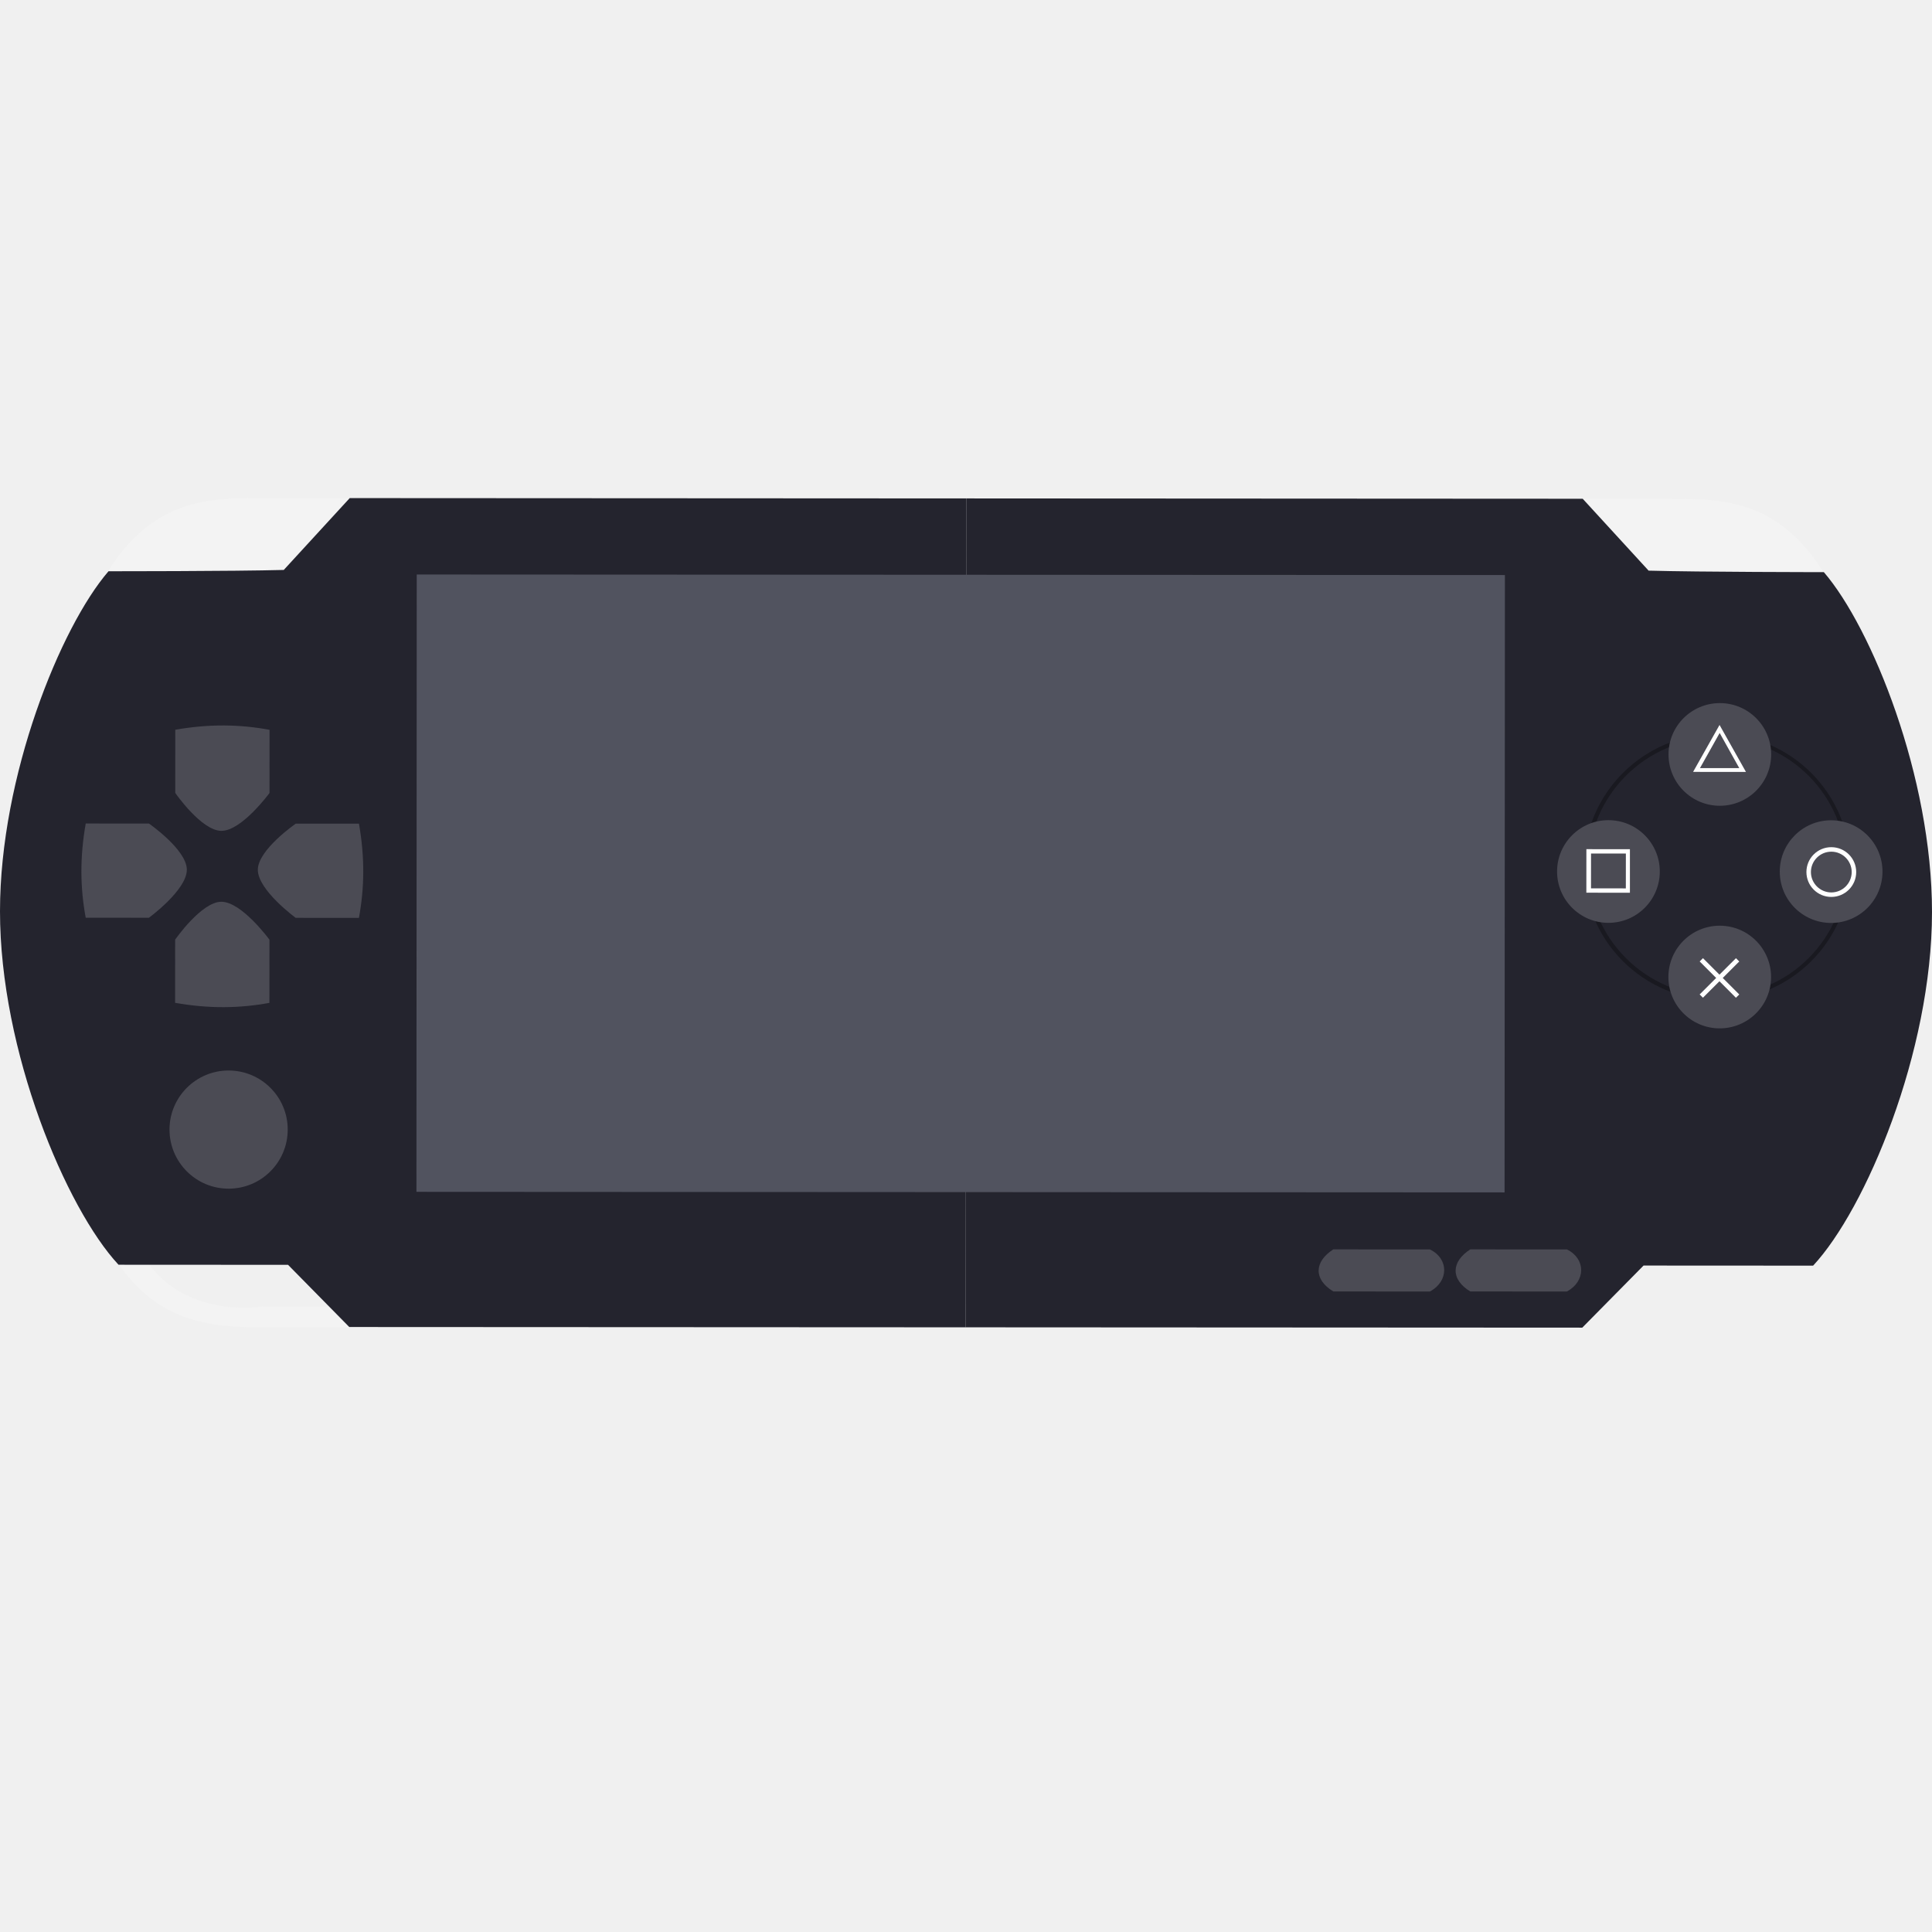
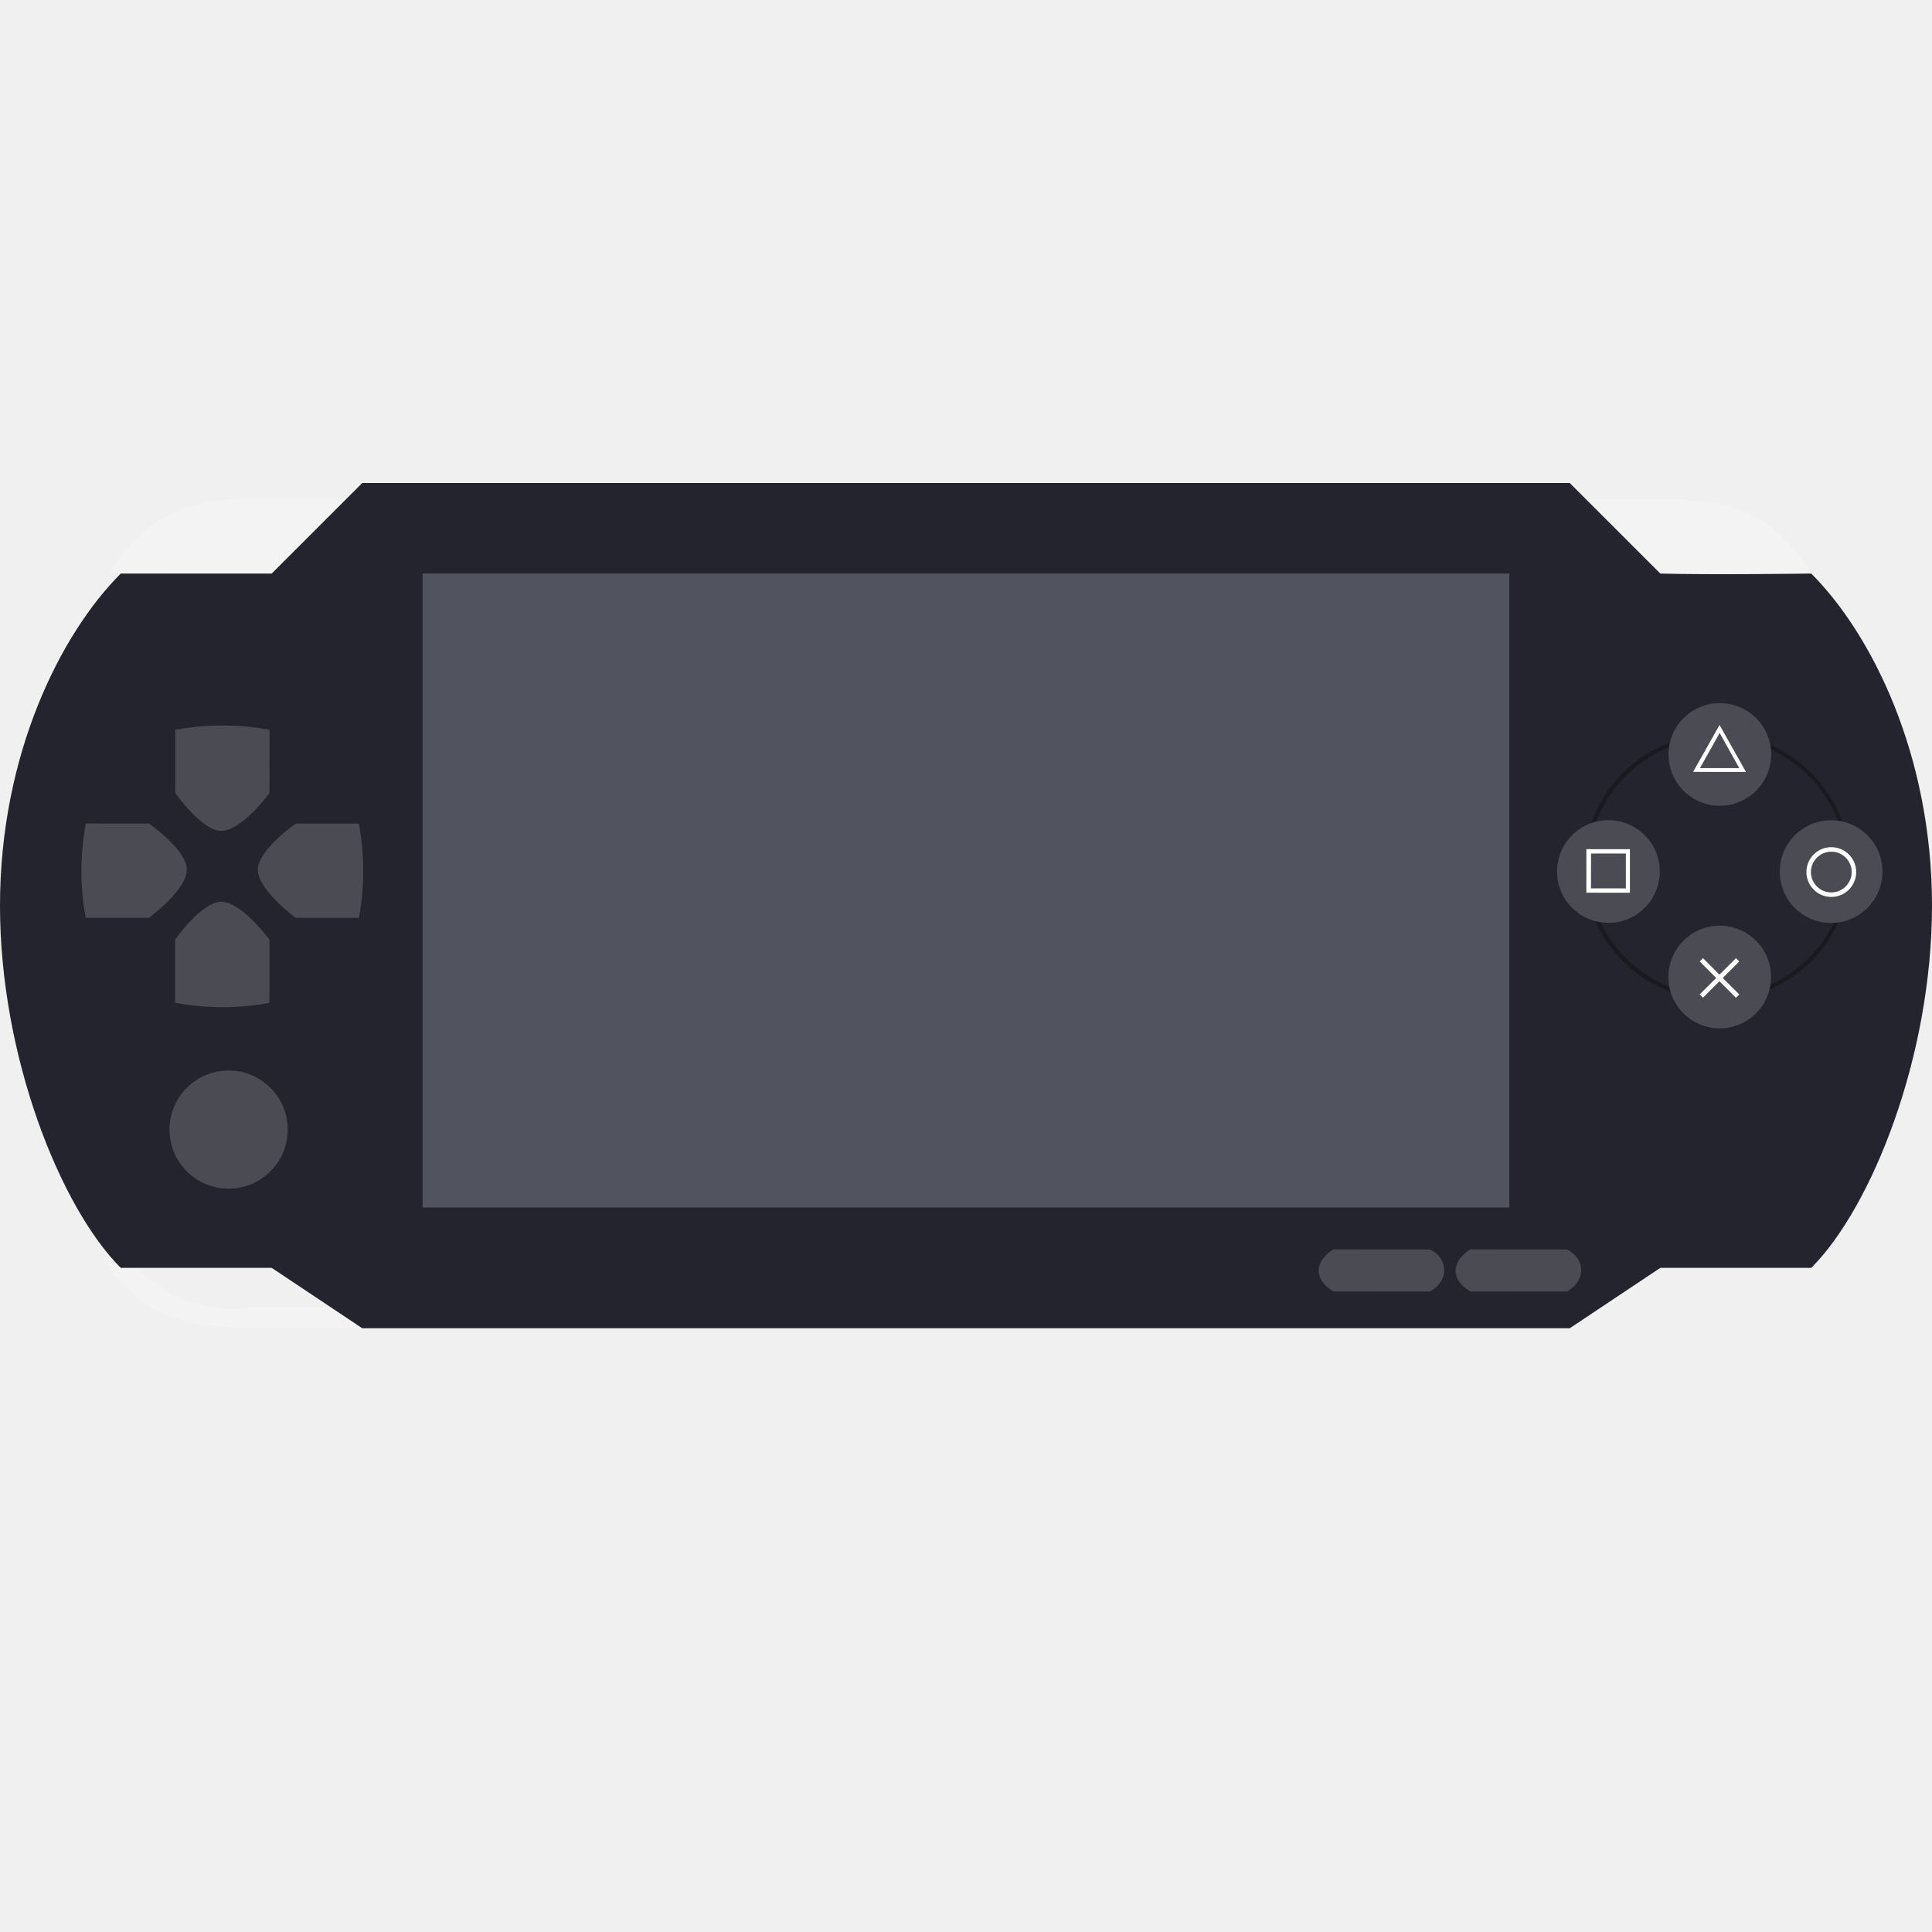
- <svg xmlns="http://www.w3.org/2000/svg" version="1.1" width="64" height="64">
-   <g id="Layer1" name="Layer 5" opacity="1">
+ <svg xmlns="http://www.w3.org/2000/svg" version="1.1" width="64" height="64" id="svg118">
+   <defs id="defs122" />
+   <g id="Layer1" name="Layer 5" transform="translate(-0.38251,0.0267)" style="opacity:1">
    <g id="Shape1">
-       <path id="shapePath1" d="M55.711,16.525 L52.223,16.523 L52.222,18.972 L60.422,18.976 C59.103,16.889 57.58,16.526 55.711,16.525 Z" style="stroke:none;fill-rule:evenodd;fill:#f3f3f3;fill-opacity:1;" />
+       <path id="shapePath1" d="M 55.711,16.525 52.223,16.523 52.222,18.972 60.422,18.976 C 59.103,16.889 57.58,16.526 55.711,16.525 Z" style="fill:#f3f3f3;fill-opacity:1;fill-rule:evenodd;stroke:none" />
    </g>
    <g id="Shape2">
-       <path id="shapePath2" d="M8.273,16.5 L11.761,16.502 L11.76,18.951 L3.56,18.946 C4.881,16.86 6.404,16.499 8.273,16.5 Z" style="stroke:none;fill-rule:evenodd;fill:#f3f3f3;fill-opacity:1;" />
+       <path id="shapePath2" d="m 8.713,16.5 3.488,0.002 -0.001,2.449 L 4,18.946 C 5.321,16.86 6.845,16.499 8.713,16.5 Z" style="fill:#f3f3f3;fill-opacity:1;fill-rule:evenodd;stroke:none" />
    </g>
    <g id="Shape3">
-       <path id="shapePath3" d="M8.687,43.971 L12.175,43.973 L12.176,43.278 L8.687,43.278 C8.687,43.278 6.087,43.724 4.781,41.656 C3.898,41.657 3.783,41.649 3.783,41.649 C5.102,43.736 6.818,43.971 8.687,43.971 Z" style="stroke:none;fill-rule:evenodd;fill:#f3f3f3;fill-opacity:1;" />
+       <path id="shapePath3" d="m 8.687,43.971 3.488,0.002 0.001,-0.695 H 8.687 c 0,0 -2.6,0.446 -3.905,-1.622 -0.883,4e-4 -0.999,-0.007 -0.999,-0.007 1.319,2.087 3.035,2.321 4.904,2.322 z" style="fill:#f3f3f3;fill-opacity:1;fill-rule:evenodd;stroke:none" />
    </g>
  </g>
  <g id="Layer2" name="Layer 4" opacity="1">
    <g id="Shape4">
-       <path id="shapePath4" d="M64,30.216 C64.002,25.74 62.008,20.8 60.417,18.953 C60.417,18.953 56.259,18.95 54.612,18.903 L52.429,16.522 L32.007,16.511 L31.993,43.969 L52.415,43.98 L54.445,41.923 C55.48,41.923 60.062,41.926 60.062,41.926 C61.8,40.062 63.998,34.853 64,30.216 Z" style="stroke:none;fill-rule:evenodd;fill:#24242e;fill-opacity:1;" />
+       <path id="shapePath4" d="m 64,30 c 0,-5 -2,-9 -4,-11 0,0 -3.353,0.047 -5,0 L 52,16 H 32 v 28 h 20 l 3,-2 c 1.035,5e-4 5,0 5,0 2,-2 4,-7 4,-12 z" style="fill:#24242e;fill-opacity:1;fill-rule:evenodd;stroke:none" />
    </g>
    <g id="Shape5">
-       <path id="shapePath5" d="M9.53676e-07,30.183 C0.002,25.707 2.002,20.769 3.595,18.923 C3.595,18.923 7.753,18.925 9.4,18.88 L11.585,16.5 L32.007,16.511 L31.993,43.969 L11.57,43.959 L9.542,41.899 C8.508,41.899 3.926,41.896 3.926,41.896 C2.189,40.03 -0.002,34.82 9.53676e-07,30.183 Z" style="stroke:none;fill-rule:evenodd;fill:#24242e;fill-opacity:1;" />
+       <path id="shapePath5" d="M 0,30 C 0,25 2,21 4,19 h 5 l 3,-3 H 32 V 44 H 12 L 9,42 C 7.965,41.999 4,42 4,42 2,40 0,35 0,30 Z" style="fill:#24242e;fill-opacity:1;fill-rule:evenodd;stroke:none" />
    </g>
  </g>
  <g id="Layer3" name="Layer 3" opacity="1">
    <g id="Shape6">
-       <path id="shapePath6" d="M13.805,19.031 L49.852,19.049 L49.841,39.5 L13.795,39.481 L13.805,19.031 Z" style="stroke:none;fill-rule:evenodd;fill:#51535f;fill-opacity:1;" />
+       <path id="shapePath6" d="M 14,19 H 50 V 40 H 14 Z" style="fill:#51535f;fill-opacity:1;fill-rule:evenodd;stroke:none" />
    </g>
  </g>
  <g id="Layer4" name="Layer 7" opacity="1">
    <g id="Shape7">
      <path id="shapePath7" d="M52.469,28.721 C52.47,26.286 54.446,24.312 56.882,24.313 C59.318,24.314 61.292,26.289 61.292,28.724 C61.291,31.16 59.315,33.133 56.879,33.132 C54.443,33.131 52.468,31.156 52.469,28.721 Z" style="stroke:none;fill-rule:evenodd;fill:#08080a;fill-opacity:0.365;" />
    </g>
    <g id="Shape8">
      <path id="shapePath8" d="M52.61,28.716 C52.611,26.355 54.527,24.442 56.889,24.444 C59.251,24.445 61.164,26.36 61.163,28.721 C61.162,31.082 59.246,32.995 56.884,32.993 C54.522,32.992 52.608,31.077 52.61,28.716 Z" style="stroke:none;fill-rule:evenodd;fill:#24242e;fill-opacity:1;" />
    </g>
  </g>
  <g id="Layer5" name="Layer 6" opacity="1">
    <g id="Shape9">
      <path id="shapePath9" d="M5.805,26.266 C5.805,26.266 6.674,27.522 7.334,27.523 C8.01,27.523 8.928,26.268 8.928,26.268 C8.928,26.268 8.929,25.369 8.929,24.176 C7.936,23.992 6.928,23.977 5.806,24.174 C5.805,25.335 5.805,26.266 5.805,26.266 Z" style="stroke:none;fill-rule:evenodd;fill:#4b4b54;fill-opacity:1;" />
    </g>
    <g id="Shape10">
      <path id="shapePath10" d="M5.802,31.127 C5.802,31.127 6.673,29.872 7.332,29.872 C8.009,29.873 8.926,31.129 8.926,31.129 C8.926,31.129 8.925,32.028 8.925,33.221 C7.931,33.404 6.923,33.418 5.801,33.22 C5.801,32.059 5.802,31.127 5.802,31.127 Z" style="stroke:none;fill-rule:evenodd;fill:#4b4b54;fill-opacity:1;" />
    </g>
    <g id="Shape11">
      <path id="shapePath11" d="M9.798,27.284 C9.798,27.284 8.541,28.152 8.541,28.812 C8.54,29.487 9.796,30.405 9.796,30.405 C9.796,30.405 10.696,30.405 11.89,30.406 C12.073,29.413 12.088,28.406 11.891,27.285 C10.73,27.284 9.798,27.284 9.798,27.284 Z" style="stroke:none;fill-rule:evenodd;fill:#4b4b54;fill-opacity:1;" />
    </g>
    <g id="Shape12">
      <path id="shapePath12" d="M4.934,27.281 C4.934,27.281 6.19,28.151 6.189,28.81 C6.189,29.486 4.932,30.402 4.932,30.402 C4.932,30.402 4.033,30.402 2.839,30.401 C2.656,29.408 2.642,28.402 2.84,27.28 C4.002,27.281 4.934,27.281 4.934,27.281 Z" style="stroke:none;fill-rule:evenodd;fill:#4b4b54;fill-opacity:1;" />
    </g>
    <g id="Shape13">
      <path id="shapePath13" d="M5.615,37.418 C5.616,36.337 6.493,35.461 7.574,35.462 C8.655,35.462 9.532,36.339 9.531,37.42 C9.53,38.501 8.653,39.377 7.572,39.376 C6.491,39.376 5.615,38.499 5.615,37.418 Z" style="stroke:none;fill-rule:evenodd;fill:#4b4b54;fill-opacity:1;" />
    </g>
    <g id="Shape14">
      <path id="shapePath14" d="M55.272,24.991 C55.272,24.052 56.034,23.291 56.973,23.291 C57.912,23.292 58.673,24.053 58.672,24.992 C58.672,25.932 57.91,26.692 56.971,26.692 C56.032,26.692 55.271,25.93 55.272,24.991 Z" style="stroke:none;fill-rule:evenodd;fill:#4b4b54;fill-opacity:1;" />
    </g>
    <g id="Shape15">
      <path id="shapePath15" d="M55.268,32.365 C55.268,31.425 56.03,30.665 56.969,30.665 C57.908,30.666 58.669,31.427 58.669,32.366 C58.668,33.306 57.906,34.066 56.967,34.066 C56.028,34.066 55.267,33.304 55.268,32.365 Z" style="stroke:none;fill-rule:evenodd;fill:#4b4b54;fill-opacity:1;" />
    </g>
    <g id="Shape16">
      <path id="shapePath16" d="M60.659,27.173 C61.599,27.173 62.36,27.935 62.36,28.874 C62.359,29.813 61.597,30.574 60.658,30.574 C59.718,30.573 58.957,29.812 58.957,28.872 C58.958,27.933 59.72,27.172 60.659,27.173 Z" style="stroke:none;fill-rule:evenodd;fill:#4b4b54;fill-opacity:1;" />
    </g>
    <g id="Shape17">
      <path id="shapePath17" d="M53.282,27.169 C54.222,27.17 54.983,27.931 54.983,28.87 C54.982,29.81 54.22,30.571 53.281,30.57 C52.341,30.57 51.58,29.808 51.58,28.869 C51.581,27.93 52.343,27.169 53.282,27.169 Z" style="stroke:none;fill-rule:evenodd;fill:#4b4b54;fill-opacity:1;" />
    </g>
    <g id="Shape18">
      <path id="shapePath18" d="M48.706,41.387 L51.906,41.389 C52.536,41.697 52.536,42.444 51.905,42.783 L48.705,42.781 C48.04,42.377 48.075,41.791 48.706,41.387 Z" style="stroke:none;fill-rule:evenodd;fill:#4b4b54;fill-opacity:1;" />
    </g>
    <g id="Shape19">
      <path id="shapePath19" d="M44.168,41.387 L47.368,41.389 C47.999,41.697 47.999,42.444 47.367,42.783 L44.168,42.781 C43.502,42.377 43.537,41.791 44.168,41.387 Z" style="stroke:none;fill-rule:evenodd;fill:#4b4b54;fill-opacity:1;" />
    </g>
  </g>
  <g id="Layer6" name="Layer 8" opacity="1">
    <g id="Shape20">
      <path id="shapePath20" d="M59.84,28.887 C59.84,28.432 60.209,28.063 60.665,28.064 C61.12,28.064 61.489,28.433 61.489,28.888 C61.489,29.343 61.119,29.712 60.664,29.712 C60.209,29.712 59.84,29.343 59.84,28.887 Z" style="stroke:none;fill-rule:evenodd;fill:#ffffff;fill-opacity:1;" />
    </g>
    <g id="Shape21">
      <path id="shapePath21" d="M59.989,28.887 C59.99,28.515 60.292,28.213 60.665,28.213 C61.038,28.213 61.34,28.516 61.34,28.888 C61.339,29.261 61.037,29.563 60.664,29.563 C60.291,29.562 59.989,29.26 59.989,28.887 Z" style="stroke:none;fill-rule:evenodd;fill:#4b4b54;fill-opacity:1;" />
    </g>
    <g id="Shape22">
      <path id="shapePath22" d="M56.962,24.015 L57.837,25.571 L56.086,25.57 L56.962,24.015 Z" style="stroke:none;fill-rule:evenodd;fill:#ffffff;fill-opacity:1;" />
    </g>
    <g id="Shape23">
      <path id="shapePath23" d="M56.966,24.281 L57.616,25.445 L56.314,25.444 L56.966,24.281 Z" style="stroke:none;fill-rule:evenodd;fill:#4b4b54;fill-opacity:1;" />
    </g>
    <g id="Shape24">
      <path id="shapePath24" d="M52.551,28.13 L53.993,28.131 L53.993,29.573 L52.55,29.572 L52.551,28.13 Z" style="stroke:none;fill-rule:evenodd;fill:#ffffff;fill-opacity:1;" />
    </g>
    <g id="Shape25">
      <path id="shapePath25" d="M52.705,28.275 L53.859,28.275 L53.858,29.429 L52.704,29.428 L52.705,28.275 Z" style="stroke:none;fill-rule:evenodd;fill:#4b4b54;fill-opacity:1;" />
    </g>
    <g id="Shape26">
      <path id="shapePath26" d="M57.506,31.741 L57.615,31.85 L56.412,33.051 L56.303,32.942 L57.506,31.741 Z" style="stroke:none;fill-rule:evenodd;fill:#ffffff;fill-opacity:1;" />
    </g>
    <g id="Shape27">
      <path id="shapePath27" d="M56.304,31.849 L56.413,31.74 L57.615,32.943 L57.505,33.052 L56.304,31.849 Z" style="stroke:none;fill-rule:evenodd;fill:#ffffff;fill-opacity:1;" />
    </g>
  </g>
</svg>
